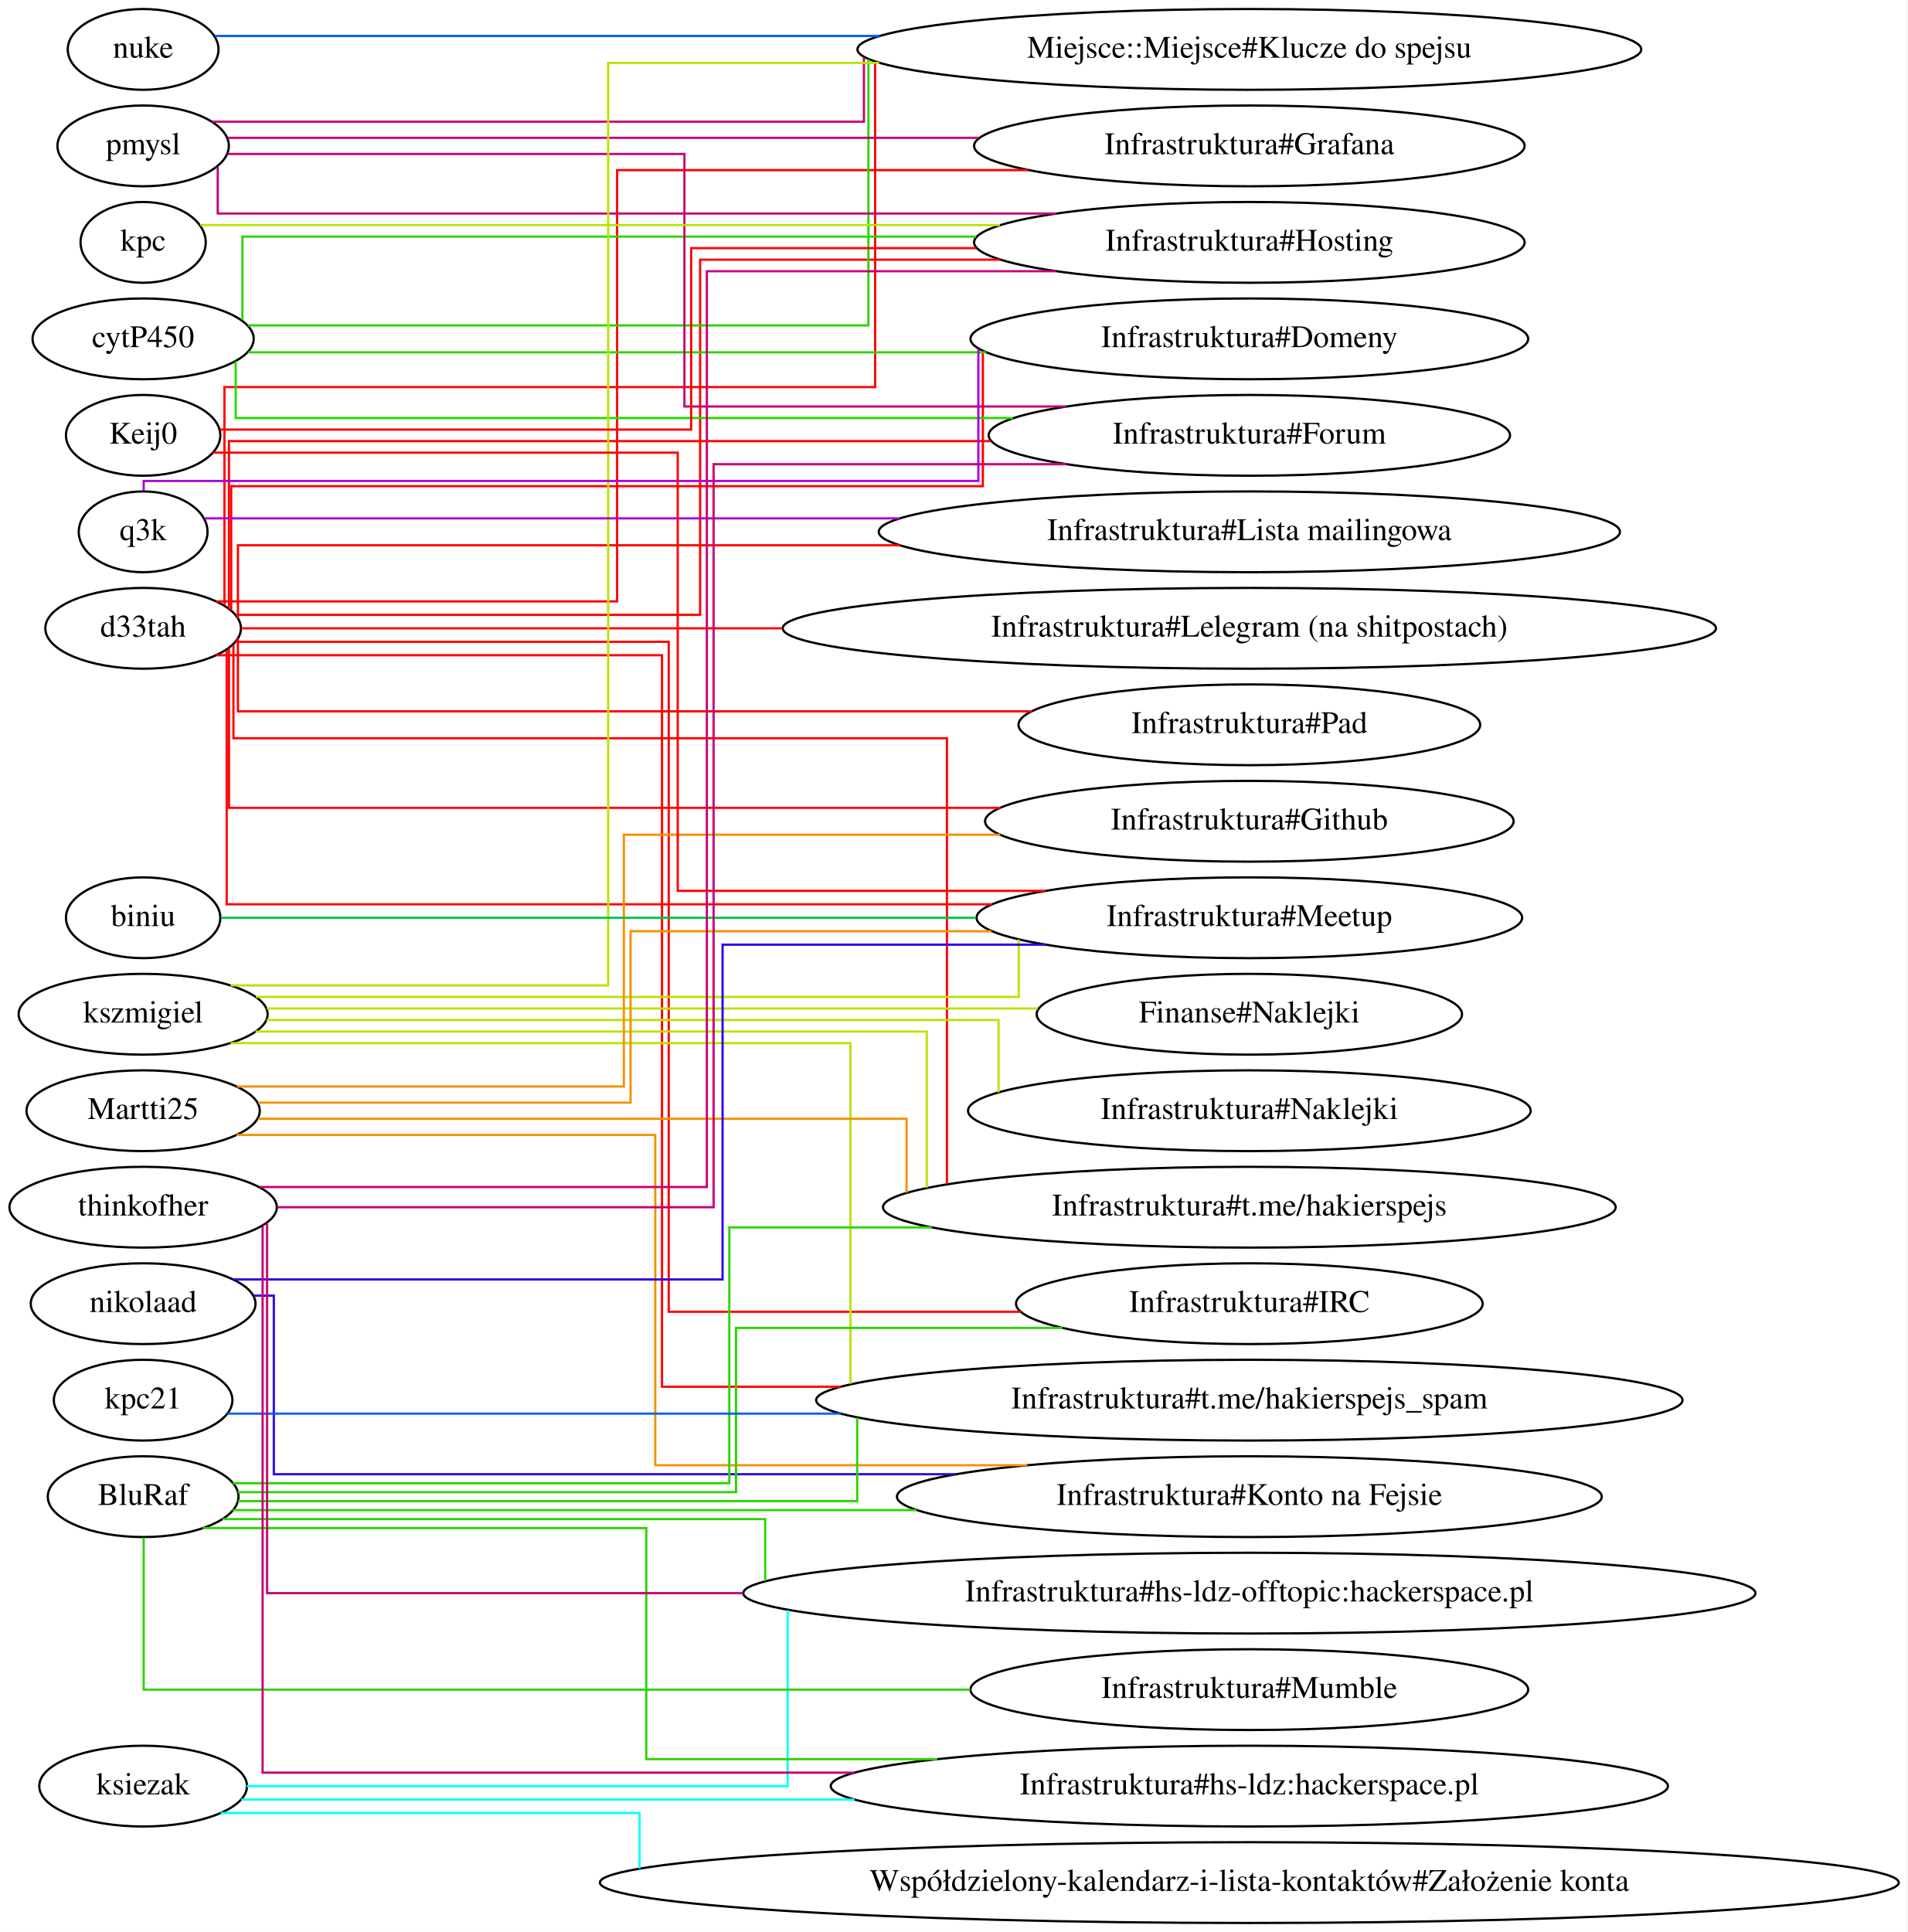
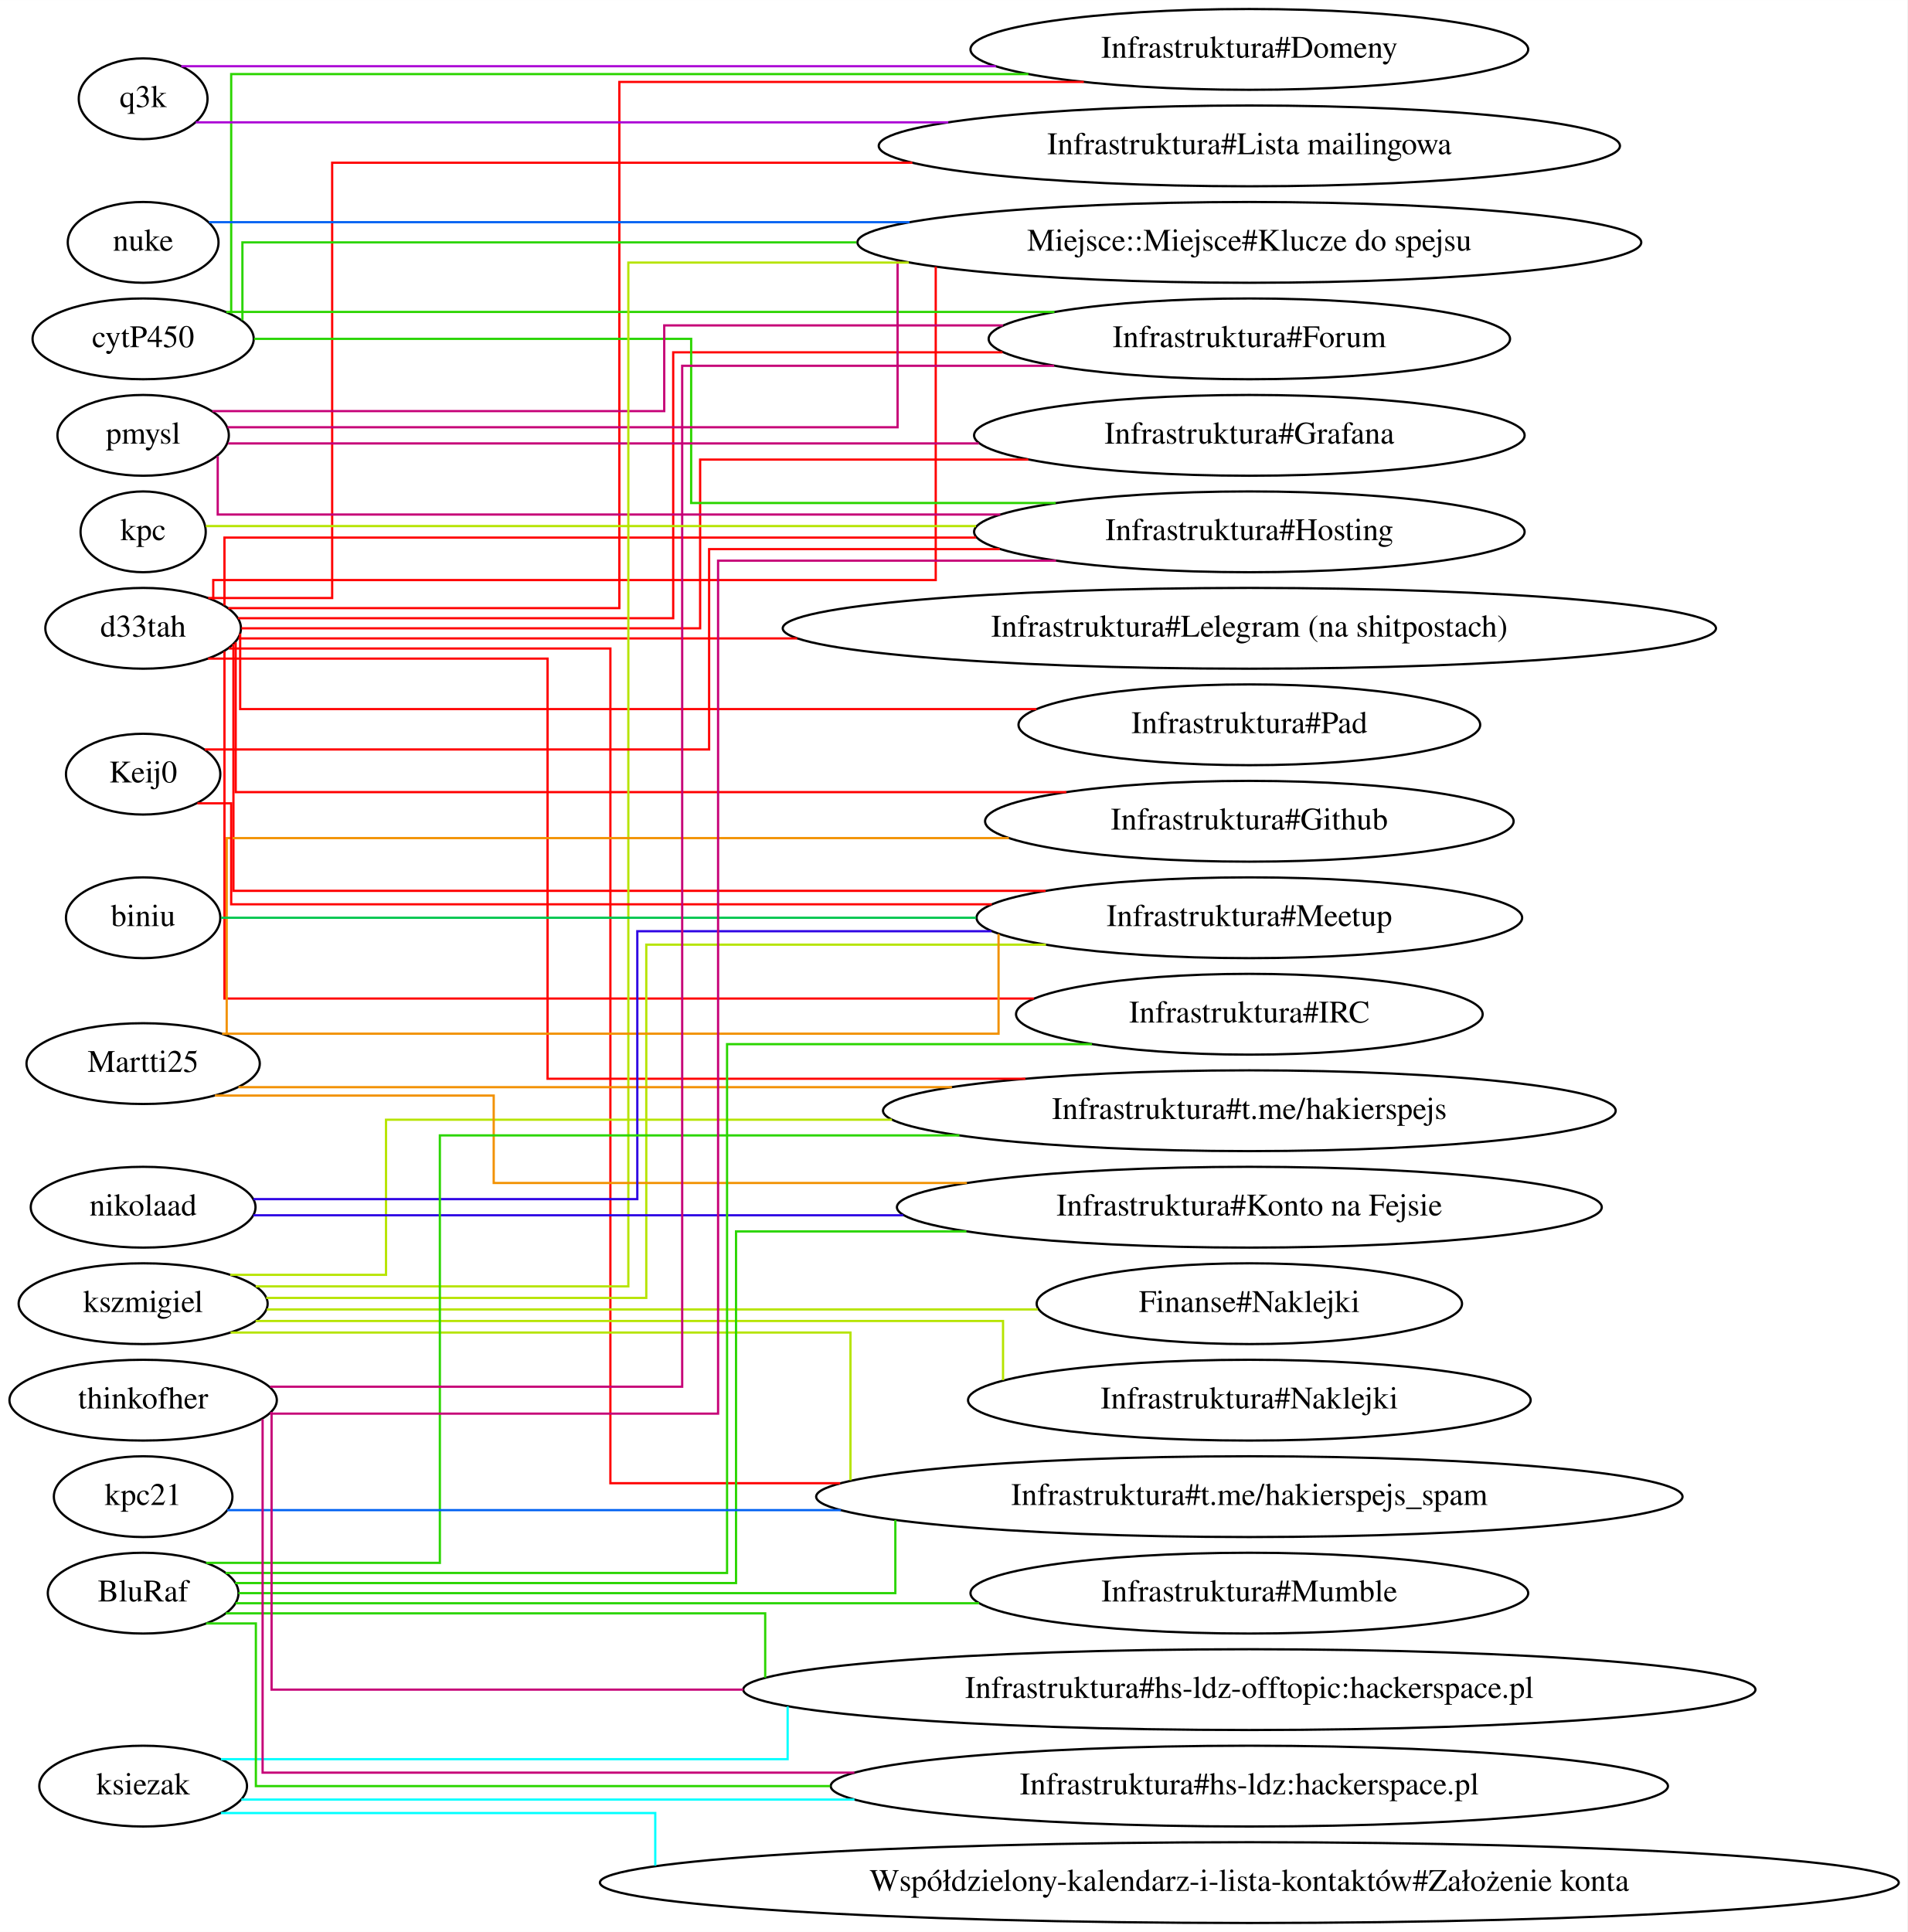
<svg xmlns="http://www.w3.org/2000/svg" width="850pt" height="861pt" viewBox="0.00 0.00 850.04 861.00">
  <g id="graph0" class="graph" transform="scale(1 1) rotate(0) translate(4 857)">
    <polygon fill="#ffffff" stroke="transparent" points="-4,4 -4,-857 846.038,-857 846.038,4 -4,4" />
    <g id="node1" class="node">
      <ellipse fill="none" stroke="#000000" cx="59.795" cy="-577" rx="43.592" ry="18" />
      <text text-anchor="middle" x="59.795" y="-573.3" font-family="Times,serif" font-size="14.00" fill="#000000">d33tah</text>
    </g>
    <g id="node2" class="node">
-       <ellipse fill="none" stroke="#000000" cx="552.814" cy="-792" rx="122.678" ry="18" />
-       <text text-anchor="middle" x="552.814" y="-788.3" font-family="Times,serif" font-size="14.00" fill="#000000">Infrastruktura#Grafana</text>
+       <ellipse fill="none" stroke="#000000" cx="552.814" cy="-749" rx="174.669" ry="18" />
+       <text text-anchor="middle" x="552.814" y="-745.3" font-family="Times,serif" font-size="14.00" fill="#000000">Miejsce::Miejsce#Klucze do spejsu</text>
    </g>
    <g id="edge1" class="edge">
-       <path fill="none" stroke="#ff0000" d="M92.338,-589C151.594,-589 271.038,-589 271.038,-589 271.038,-589 271.038,-781.2 271.038,-781.2 271.038,-781.2 373.006,-781.2 454.262,-781.2" />
+       <path fill="none" stroke="#ff0000" d="M91.038,-589.755C91.038,-594.385 91.038,-598.5 91.038,-598.5 91.038,-598.5 413.038,-598.5 413.038,-598.5 413.038,-598.5 413.038,-703.668 413.038,-738.176" />
    </g>
    <g id="node3" class="node">
-       <ellipse fill="none" stroke="#000000" cx="552.814" cy="-276" rx="103.981" ry="18" />
-       <text text-anchor="middle" x="552.814" y="-272.3" font-family="Times,serif" font-size="14.00" fill="#000000">Infrastruktura#IRC</text>
+       <ellipse fill="none" stroke="#000000" cx="552.814" cy="-706" rx="116.18" ry="18" />
+       <text text-anchor="middle" x="552.814" y="-702.3" font-family="Times,serif" font-size="14.00" fill="#000000">Infrastruktura#Forum</text>
    </g>
    <g id="edge2" class="edge">
-       <path fill="none" stroke="#ff0000" d="M100.865,-571C168.045,-571 294.038,-571 294.038,-571 294.038,-571 294.038,-272.4 294.038,-272.4 294.038,-272.4 378.495,-272.4 450.91,-272.4" />
+       <path fill="none" stroke="#ff0000" d="M102.03,-581.5C169.982,-581.5 296.038,-581.5 296.038,-581.5 296.038,-581.5 296.038,-700 296.038,-700 296.038,-700 373.107,-700 442.8,-700" />
    </g>
    <g id="node4" class="node">
-       <ellipse fill="none" stroke="#000000" cx="552.814" cy="-835" rx="174.669" ry="18" />
-       <text text-anchor="middle" x="552.814" y="-831.3" font-family="Times,serif" font-size="14.00" fill="#000000">Miejsce::Miejsce#Klucze do spejsu</text>
+       <ellipse fill="none" stroke="#000000" cx="552.814" cy="-448" rx="121.578" ry="18" />
+       <text text-anchor="middle" x="552.814" y="-444.3" font-family="Times,serif" font-size="14.00" fill="#000000">Infrastruktura#Meetup</text>
    </g>
    <g id="edge3" class="edge">
-       <path fill="none" stroke="#ff0000" d="M96.038,-587.308C96.038,-614.214 96.038,-684.5 96.038,-684.5 96.038,-684.5 386.038,-684.5 386.038,-684.5 386.038,-684.5 386.038,-801.793 386.038,-829.284" />
+       <path fill="none" stroke="#ff0000" d="M100.038,-570.032C100.038,-544.844 100.038,-460 100.038,-460 100.038,-460 329.829,-460 462.004,-460" />
    </g>
    <g id="node5" class="node">
-       <ellipse fill="none" stroke="#000000" cx="552.814" cy="-749" rx="122.678" ry="18" />
-       <text text-anchor="middle" x="552.814" y="-745.3" font-family="Times,serif" font-size="14.00" fill="#000000">Infrastruktura#Hosting</text>
+       <ellipse fill="none" stroke="#000000" cx="552.814" cy="-792" rx="165.171" ry="18" />
+       <text text-anchor="middle" x="552.814" y="-788.3" font-family="Times,serif" font-size="14.00" fill="#000000">Infrastruktura#Lista mailingowa</text>
    </g>
    <g id="edge4" class="edge">
-       <path fill="none" stroke="#ff0000" d="M101.066,-583C171.655,-583 308.038,-583 308.038,-583 308.038,-583 308.038,-741.286 308.038,-741.286 308.038,-741.286 376.866,-741.286 441.528,-741.286" />
+       <path fill="none" stroke="#ff0000" d="M88.787,-590.5C113.155,-590.5 144.038,-590.5 144.038,-590.5 144.038,-590.5 144.038,-784.5 144.038,-784.5 144.038,-784.5 286.022,-784.5 402.632,-784.5" />
    </g>
    <g id="node6" class="node">
-       <ellipse fill="none" stroke="#000000" cx="552.814" cy="-663" rx="116.18" ry="18" />
-       <text text-anchor="middle" x="552.814" y="-659.3" font-family="Times,serif" font-size="14.00" fill="#000000">Infrastruktura#Forum</text>
-     </g>
-     <g id="edge5" class="edge">
-       <path fill="none" stroke="#ff0000" d="M98.038,-585.614C98.038,-606.93 98.038,-660.429 98.038,-660.429 98.038,-660.429 302.735,-660.429 437.467,-660.429" />
-     </g>
-     <g id="node7" class="node">
      <ellipse fill="none" stroke="#000000" cx="552.814" cy="-534" rx="102.882" ry="18" />
      <text text-anchor="middle" x="552.814" y="-530.3" font-family="Times,serif" font-size="14.00" fill="#000000">Infrastruktura#Pad</text>
    </g>
+     <g id="edge5" class="edge">
+       <path fill="none" stroke="#ff0000" d="M103.038,-574.638C103.038,-566.629 103.038,-541 103.038,-541 103.038,-541 326.018,-541 457.978,-541" />
+     </g>
+     <g id="node7" class="node">
+       <ellipse fill="none" stroke="#000000" cx="552.814" cy="-835" rx="124.278" ry="18" />
+       <text text-anchor="middle" x="552.814" y="-831.3" font-family="Times,serif" font-size="14.00" fill="#000000">Infrastruktura#Domeny</text>
+     </g>
    <g id="edge6" class="edge">
-       <path fill="none" stroke="#ff0000" d="M102.038,-572.463C102.038,-562.583 102.038,-540 102.038,-540 102.038,-540 323.35,-540 455.834,-540" />
+       <path fill="none" stroke="#ff0000" d="M97.74,-586C158.788,-586 272.038,-586 272.038,-586 272.038,-586 272.038,-820.5 272.038,-820.5 272.038,-820.5 395.854,-820.5 479.043,-820.5" />
    </g>
    <g id="node8" class="node">
+       <ellipse fill="none" stroke="#000000" cx="552.814" cy="-620" rx="122.678" ry="18" />
+       <text text-anchor="middle" x="552.814" y="-616.3" font-family="Times,serif" font-size="14.00" fill="#000000">Infrastruktura#Hosting</text>
+     </g>
+     <g id="edge7" class="edge">
+       <path fill="none" stroke="#ff0000" d="M96.038,-587.202C96.038,-599.178 96.038,-617.429 96.038,-617.429 96.038,-617.429 295.693,-617.429 431.006,-617.429" />
+     </g>
+     <g id="node9" class="node">
+       <ellipse fill="none" stroke="#000000" cx="552.814" cy="-362" rx="163.271" ry="18" />
+       <text text-anchor="middle" x="552.814" y="-358.3" font-family="Times,serif" font-size="14.00" fill="#000000">Infrastruktura#t.me/hakierspejs</text>
+     </g>
+     <g id="edge8" class="edge">
+       <path fill="none" stroke="#ff0000" d="M88.754,-563.5C139.704,-563.5 240.038,-563.5 240.038,-563.5 240.038,-563.5 240.038,-376.25 240.038,-376.25 240.038,-376.25 361.454,-376.25 452.99,-376.25" />
+     </g>
+     <g id="node10" class="node">
+       <ellipse fill="none" stroke="#000000" cx="552.814" cy="-663" rx="122.678" ry="18" />
+       <text text-anchor="middle" x="552.814" y="-659.3" font-family="Times,serif" font-size="14.00" fill="#000000">Infrastruktura#Grafana</text>
+     </g>
+     <g id="edge9" class="edge">
+       <path fill="none" stroke="#ff0000" d="M103.604,-577C174.87,-577 308.038,-577 308.038,-577 308.038,-577 308.038,-652.2 308.038,-652.2 308.038,-652.2 386.296,-652.2 454.312,-652.2" />
+     </g>
+     <g id="node11" class="node">
+       <ellipse fill="none" stroke="#000000" cx="552.814" cy="-405" rx="103.981" ry="18" />
+       <text text-anchor="middle" x="552.814" y="-401.3" font-family="Times,serif" font-size="14.00" fill="#000000">Infrastruktura#IRC</text>
+     </g>
+     <g id="edge10" class="edge">
+       <path fill="none" stroke="#ff0000" d="M96.038,-566.678C96.038,-530.556 96.038,-412 96.038,-412 96.038,-412 322.803,-412 456.78,-412" />
+     </g>
+     <g id="node12" class="node">
      <ellipse fill="none" stroke="#000000" cx="552.814" cy="-577" rx="207.963" ry="18" />
      <text text-anchor="middle" x="552.814" y="-573.3" font-family="Times,serif" font-size="14.00" fill="#000000">Infrastruktura#Lelegram (na shitpostach)</text>
    </g>
-     <g id="edge7" class="edge">
-       <path fill="none" stroke="#ff0000" d="M103.547,-577C157.985,-577 254.753,-577 344.572,-577" />
-     </g>
-     <g id="node9" class="node">
-       <ellipse fill="none" stroke="#000000" cx="552.814" cy="-448" rx="121.578" ry="18" />
-       <text text-anchor="middle" x="552.814" y="-444.3" font-family="Times,serif" font-size="14.00" fill="#000000">Infrastruktura#Meetup</text>
-     </g>
-     <g id="edge8" class="edge">
-       <path fill="none" stroke="#ff0000" d="M97.038,-567.348C97.038,-538.352 97.038,-454 97.038,-454 97.038,-454 303.082,-454 438.096,-454" />
-     </g>
-     <g id="node10" class="node">
+     <g id="edge11" class="edge">
+       <path fill="none" stroke="#ff0000" d="M102.256,-572.5C157.787,-572.5 258.898,-572.5 351.284,-572.5" />
+     </g>
+     <g id="node13" class="node">
+       <ellipse fill="none" stroke="#000000" cx="552.814" cy="-190" rx="193.066" ry="18" />
+       <text text-anchor="middle" x="552.814" y="-186.3" font-family="Times,serif" font-size="14.00" fill="#000000">Infrastruktura#t.me/hakierspejs_spam</text>
+     </g>
+     <g id="edge12" class="edge">
+       <path fill="none" stroke="#ff0000" d="M97.99,-568C158.108,-568 268.038,-568 268.038,-568 268.038,-568 268.038,-196 268.038,-196 268.038,-196 314.812,-196 370.446,-196" />
+     </g>
+     <g id="node14" class="node">
      <ellipse fill="none" stroke="#000000" cx="552.814" cy="-491" rx="117.779" ry="18" />
      <text text-anchor="middle" x="552.814" y="-487.3" font-family="Times,serif" font-size="14.00" fill="#000000">Infrastruktura#Github</text>
    </g>
-     <g id="edge9" class="edge">
-       <path fill="none" stroke="#ff0000" d="M98.038,-568.133C98.038,-547.304 98.038,-497 98.038,-497 98.038,-497 307.228,-497 441.854,-497" />
-     </g>
-     <g id="node11" class="node">
-       <ellipse fill="none" stroke="#000000" cx="552.814" cy="-706" rx="124.278" ry="18" />
-       <text text-anchor="middle" x="552.814" y="-702.3" font-family="Times,serif" font-size="14.00" fill="#000000">Infrastruktura#Domeny</text>
-     </g>
-     <g id="edge10" class="edge">
-       <path fill="none" stroke="#ff0000" d="M99.038,-585.021C99.038,-602.063 99.038,-640.333 99.038,-640.333 99.038,-640.333 434.038,-640.333 434.038,-640.333 434.038,-640.333 434.038,-684.521 434.038,-700.401" />
-     </g>
-     <g id="node12" class="node">
-       <ellipse fill="none" stroke="#000000" cx="552.814" cy="-233" rx="193.066" ry="18" />
-       <text text-anchor="middle" x="552.814" y="-229.3" font-family="Times,serif" font-size="14.00" fill="#000000">Infrastruktura#t.me/hakierspejs_spam</text>
-     </g>
-     <g id="edge11" class="edge">
-       <path fill="none" stroke="#ff0000" d="M92.436,-565C156.178,-565 291.038,-565 291.038,-565 291.038,-565 291.038,-239 291.038,-239 291.038,-239 326.145,-239 370.646,-239" />
-     </g>
-     <g id="node13" class="node">
-       <ellipse fill="none" stroke="#000000" cx="552.814" cy="-319" rx="163.271" ry="18" />
-       <text text-anchor="middle" x="552.814" y="-315.3" font-family="Times,serif" font-size="14.00" fill="#000000">Infrastruktura#t.me/hakierspejs</text>
-     </g>
-     <g id="edge12" class="edge">
-       <path fill="none" stroke="#ff0000" d="M100.038,-569.77C100.038,-556.14 100.038,-528 100.038,-528 100.038,-528 418.038,-528 418.038,-528 418.038,-528 418.038,-371.536 418.038,-329.364" />
-     </g>
-     <g id="node14" class="node">
-       <ellipse fill="none" stroke="#000000" cx="552.814" cy="-620" rx="165.171" ry="18" />
-       <text text-anchor="middle" x="552.814" y="-616.3" font-family="Times,serif" font-size="14.00" fill="#000000">Infrastruktura#Lista mailingowa</text>
-     </g>
    <g id="edge13" class="edge">
-       <path fill="none" stroke="#ff0000" d="M102.038,-581.537C102.038,-591.417 102.038,-614 102.038,-614 102.038,-614 266.756,-614 397.051,-614" />
+       <path fill="none" stroke="#ff0000" d="M101.038,-570.776C101.038,-553.123 101.038,-504 101.038,-504 101.038,-504 341.133,-504 471.262,-504" />
    </g>
    <g id="node15" class="node">
      <ellipse fill="none" stroke="#000000" cx="59.795" cy="-706" rx="49.291" ry="18" />
      <text text-anchor="middle" x="59.795" y="-702.3" font-family="Times,serif" font-size="14.00" fill="#000000">cytP450</text>
    </g>
+     <g id="edge14" class="edge">
+       <path fill="none" stroke="#2bd500" d="M104.038,-714.291C104.038,-726.786 104.038,-749 104.038,-749 104.038,-749 251.76,-749 377.699,-749" />
+     </g>
+     <g id="edge15" class="edge">
+       <path fill="none" stroke="#2bd500" d="M96.851,-718C174.67,-718 356.895,-718 465.955,-718" />
+     </g>
    <g id="edge16" class="edge">
-       <path fill="none" stroke="#2bd500" d="M106.452,-712C195.968,-712 383.038,-712 383.038,-712 383.038,-712 383.038,-808.711 383.038,-830.622" />
+       <path fill="none" stroke="#2bd500" d="M99.038,-717.314C99.038,-746.849 99.038,-824 99.038,-824 99.038,-824 320.892,-824 454.351,-824" />
    </g>
    <g id="edge17" class="edge">
-       <path fill="none" stroke="#2bd500" d="M104.038,-714.359C104.038,-727.515 104.038,-751.571 104.038,-751.571 104.038,-751.571 298.173,-751.571 431.073,-751.571" />
-     </g>
-     <g id="edge14" class="edge">
-       <path fill="none" stroke="#2bd500" d="M101.038,-695.983C101.038,-685.551 101.038,-670.714 101.038,-670.714 101.038,-670.714 313.966,-670.714 447.463,-670.714" />
-     </g>
-     <g id="edge15" class="edge">
-       <path fill="none" stroke="#2bd500" d="M106.621,-700C181.494,-700 330.42,-700 435.576,-700" />
+       <path fill="none" stroke="#2bd500" d="M109.221,-706C180.59,-706 304.038,-706 304.038,-706 304.038,-706 304.038,-632.857 304.038,-632.857 304.038,-632.857 394.65,-632.857 466.502,-632.857" />
    </g>
    <g id="node16" class="node">
-       <ellipse fill="none" stroke="#000000" cx="59.795" cy="-835" rx="33.595" ry="18" />
-       <text text-anchor="middle" x="59.795" y="-831.3" font-family="Times,serif" font-size="14.00" fill="#000000">nuke</text>
+       <ellipse fill="none" stroke="#000000" cx="59.795" cy="-749" rx="33.595" ry="18" />
+       <text text-anchor="middle" x="59.795" y="-745.3" font-family="Times,serif" font-size="14.00" fill="#000000">nuke</text>
    </g>
    <g id="edge18" class="edge">
-       <path fill="none" stroke="#0061f2" d="M91.763,-841C150.869,-841 280.969,-841 387.945,-841" />
+       <path fill="none" stroke="#0061f2" d="M89.159,-758C149.38,-758 290.525,-758 401.378,-758" />
    </g>
    <g id="node17" class="node">
-       <ellipse fill="none" stroke="#000000" cx="59.795" cy="-792" rx="38.194" ry="18" />
-       <text text-anchor="middle" x="59.795" y="-788.3" font-family="Times,serif" font-size="14.00" fill="#000000">pmysl</text>
+       <ellipse fill="none" stroke="#000000" cx="59.795" cy="-663" rx="38.194" ry="18" />
+       <text text-anchor="middle" x="59.795" y="-659.3" font-family="Times,serif" font-size="14.00" fill="#000000">pmysl</text>
+     </g>
+     <g id="edge19" class="edge">
+       <path fill="none" stroke="#c60077" d="M97.387,-666.6C185.129,-666.6 396.038,-666.6 396.038,-666.6 396.038,-666.6 396.038,-719.956 396.038,-740.798" />
    </g>
    <g id="edge20" class="edge">
-       <path fill="none" stroke="#c60077" d="M97.662,-795.6C168.294,-795.6 322.871,-795.6 432.235,-795.6" />
+       <path fill="none" stroke="#c60077" d="M90.635,-673.8C153.81,-673.8 292.038,-673.8 292.038,-673.8 292.038,-673.8 292.038,-712 292.038,-712 292.038,-712 371.709,-712 442.977,-712" />
    </g>
    <g id="edge21" class="edge">
-       <path fill="none" stroke="#c60077" d="M90.597,-802.8C171.001,-802.8 381.038,-802.8 381.038,-802.8 381.038,-802.8 381.038,-823.247 381.038,-831.554" />
+       <path fill="none" stroke="#c60077" d="M93.038,-653.729C93.038,-643.274 93.038,-627.714 93.038,-627.714 93.038,-627.714 305.748,-627.714 441.808,-627.714" />
    </g>
    <g id="edge22" class="edge">
-       <path fill="none" stroke="#c60077" d="M93.038,-782.792C93.038,-773.928 93.038,-761.857 93.038,-761.857 93.038,-761.857 333.472,-761.857 466.603,-761.857" />
-     </g>
-     <g id="edge19" class="edge">
-       <path fill="none" stroke="#c60077" d="M97.489,-788.4C165.339,-788.4 301.038,-788.4 301.038,-788.4 301.038,-788.4 301.038,-675.857 301.038,-675.857 301.038,-675.857 397.553,-675.857 471.069,-675.857" />
+       <path fill="none" stroke="#c60077" d="M97.662,-659.4C168.294,-659.4 322.871,-659.4 432.235,-659.4" />
    </g>
    <g id="node18" class="node">
-       <ellipse fill="none" stroke="#000000" cx="59.795" cy="-405" rx="55.491" ry="18" />
-       <text text-anchor="middle" x="59.795" y="-401.3" font-family="Times,serif" font-size="14.00" fill="#000000">kszmigiel</text>
+       <ellipse fill="none" stroke="#000000" cx="59.795" cy="-276" rx="55.491" ry="18" />
+       <text text-anchor="middle" x="59.795" y="-272.3" font-family="Times,serif" font-size="14.00" fill="#000000">kszmigiel</text>
    </g>
    <g id="edge23" class="edge">
-       <path fill="none" stroke="#b6e400" d="M98.776,-417.857C158.809,-417.857 267.038,-417.857 267.038,-417.857 267.038,-417.857 267.038,-829 267.038,-829 267.038,-829 324.456,-829 387.818,-829" />
+       <path fill="none" stroke="#b6e400" d="M109.949,-283.714C173.829,-283.714 276.038,-283.714 276.038,-283.714 276.038,-283.714 276.038,-740 276.038,-740 276.038,-740 336.6,-740 401.065,-740" />
+     </g>
+     <g id="edge25" class="edge">
+       <path fill="none" stroke="#b6e400" d="M114.651,-278.571C181.038,-278.571 284.038,-278.571 284.038,-278.571 284.038,-278.571 284.038,-436 284.038,-436 284.038,-436 384.165,-436 462.193,-436" />
+     </g>
+     <g id="edge27" class="edge">
+       <path fill="none" stroke="#b6e400" d="M98.567,-288.857C129.627,-288.857 168.038,-288.857 168.038,-288.857 168.038,-288.857 168.038,-358 168.038,-358 168.038,-358 287.679,-358 393.533,-358" />
+     </g>
+     <g id="edge28" class="edge">
+       <path fill="none" stroke="#b6e400" d="M98.766,-263.143C183.109,-263.143 375.038,-263.143 375.038,-263.143 375.038,-263.143 375.038,-215.781 375.038,-197.281" />
+     </g>
+     <g id="node19" class="node">
+       <ellipse fill="none" stroke="#000000" cx="552.814" cy="-233" rx="125.378" ry="18" />
+       <text text-anchor="middle" x="552.814" y="-229.3" font-family="Times,serif" font-size="14.00" fill="#000000">Infrastruktura#Naklejki</text>
+     </g>
+     <g id="edge24" class="edge">
+       <path fill="none" stroke="#b6e400" d="M109.897,-268.286C213.78,-268.286 443.038,-268.286 443.038,-268.286 443.038,-268.286 443.038,-252.357 443.038,-241.904" />
+     </g>
+     <g id="node20" class="node">
+       <ellipse fill="none" stroke="#000000" cx="552.814" cy="-276" rx="94.783" ry="18" />
+       <text text-anchor="middle" x="552.814" y="-272.3" font-family="Times,serif" font-size="14.00" fill="#000000">Finanse#Naklejki</text>
    </g>
    <g id="edge26" class="edge">
-       <path fill="none" stroke="#b6e400" d="M110.013,-412.714C215.412,-412.714 450.038,-412.714 450.038,-412.714 450.038,-412.714 450.038,-427.911 450.038,-438.358" />
-     </g>
-     <g id="edge27" class="edge">
-       <path fill="none" stroke="#b6e400" d="M98.766,-392.143C183.109,-392.143 375.038,-392.143 375.038,-392.143 375.038,-392.143 375.038,-271.385 375.038,-240.252" />
-     </g>
-     <g id="edge28" class="edge">
-       <path fill="none" stroke="#b6e400" d="M109.833,-397.286C206.402,-397.286 409.038,-397.286 409.038,-397.286 409.038,-397.286 409.038,-348.06 409.038,-327.677" />
-     </g>
-     <g id="node19" class="node">
-       <ellipse fill="none" stroke="#000000" cx="552.814" cy="-362" rx="125.378" ry="18" />
-       <text text-anchor="middle" x="552.814" y="-358.3" font-family="Times,serif" font-size="14.00" fill="#000000">Infrastruktura#Naklejki</text>
-     </g>
-     <g id="edge24" class="edge">
-       <path fill="none" stroke="#b6e400" d="M114.824,-402.429C220.402,-402.429 441.038,-402.429 441.038,-402.429 441.038,-402.429 441.038,-381.995 441.038,-370.181" />
-     </g>
-     <g id="node20" class="node">
-       <ellipse fill="none" stroke="#000000" cx="552.814" cy="-405" rx="94.783" ry="18" />
-       <text text-anchor="middle" x="552.814" y="-401.3" font-family="Times,serif" font-size="14.00" fill="#000000">Finanse#Naklejki</text>
-     </g>
-     <g id="edge25" class="edge">
-       <path fill="none" stroke="#b6e400" d="M114.915,-407.571C198.086,-407.571 356.736,-407.571 458.512,-407.571" />
+       <path fill="none" stroke="#b6e400" d="M114.915,-273.429C198.086,-273.429 356.736,-273.429 458.512,-273.429" />
    </g>
    <g id="node21" class="node">
      <ellipse fill="none" stroke="#000000" cx="59.795" cy="-61" rx="46.292" ry="18" />
      <text text-anchor="middle" x="59.795" y="-57.3" font-family="Times,serif" font-size="14.00" fill="#000000">ksiezak</text>
    </g>
    <g id="node22" class="node">
+       <ellipse fill="none" stroke="#000000" cx="552.814" cy="-18" rx="289.449" ry="18" />
+       <text text-anchor="middle" x="552.814" y="-14.3" font-family="Times,serif" font-size="14.00" fill="#000000">Współdzielony-kalendarz-i-lista-kontaktów#Założenie konta</text>
+     </g>
+     <g id="edge29" class="edge">
+       <path fill="none" stroke="#00ffff" d="M94.46,-49C158.31,-49 288.038,-49 288.038,-49 288.038,-49 288.038,-34.679 288.038,-25.504" />
+     </g>
+     <g id="node23" class="node">
+       <ellipse fill="none" stroke="#000000" cx="552.814" cy="-104" rx="225.56" ry="18" />
+       <text text-anchor="middle" x="552.814" y="-100.3" font-family="Times,serif" font-size="14.00" fill="#000000">Infrastruktura#hs-ldz-offtopic:hackerspace.pl</text>
+     </g>
+     <g id="edge30" class="edge">
+       <path fill="none" stroke="#00ffff" d="M94.443,-73C170.841,-73 347.038,-73 347.038,-73 347.038,-73 347.038,-87.321 347.038,-96.496" />
+     </g>
+     <g id="node24" class="node">
      <ellipse fill="none" stroke="#000000" cx="552.814" cy="-61" rx="186.567" ry="18" />
      <text text-anchor="middle" x="552.814" y="-57.3" font-family="Times,serif" font-size="14.00" fill="#000000">Infrastruktura#hs-ldz:hackerspace.pl</text>
    </g>
-     <g id="edge29" class="edge">
+     <g id="edge31" class="edge">
      <path fill="none" stroke="#00ffff" d="M103.547,-55C164.584,-55 278.833,-55 376.84,-55" />
    </g>
-     <g id="node23" class="node">
-       <ellipse fill="none" stroke="#000000" cx="552.814" cy="-147" rx="225.56" ry="18" />
-       <text text-anchor="middle" x="552.814" y="-143.3" font-family="Times,serif" font-size="14.00" fill="#000000">Infrastruktura#hs-ldz-offtopic:hackerspace.pl</text>
-     </g>
-     <g id="edge30" class="edge">
-       <path fill="none" stroke="#00ffff" d="M105.945,-61C187.142,-61 347.038,-61 347.038,-61 347.038,-61 347.038,-118.321 347.038,-139.368" />
-     </g>
-     <g id="node24" class="node">
-       <ellipse fill="none" stroke="#000000" cx="552.814" cy="-18" rx="289.449" ry="18" />
-       <text text-anchor="middle" x="552.814" y="-14.3" font-family="Times,serif" font-size="14.00" fill="#000000">Współdzielony-kalendarz-i-lista-kontaktów#Założenie konta</text>
-     </g>
-     <g id="edge31" class="edge">
-       <path fill="none" stroke="#00ffff" d="M94.364,-49C156.589,-49 281.038,-49 281.038,-49 281.038,-49 281.038,-33.332 281.038,-24.273" />
-     </g>
    <g id="node25" class="node">
-       <ellipse fill="none" stroke="#000000" cx="59.795" cy="-620" rx="28.695" ry="18" />
-       <text text-anchor="middle" x="59.795" y="-616.3" font-family="Times,serif" font-size="14.00" fill="#000000">q3k</text>
+       <ellipse fill="none" stroke="#000000" cx="59.795" cy="-813" rx="28.695" ry="18" />
+       <text text-anchor="middle" x="59.795" y="-809.3" font-family="Times,serif" font-size="14.00" fill="#000000">q3k</text>
+     </g>
+     <g id="edge33" class="edge">
+       <path fill="none" stroke="#ab00d5" d="M83.242,-802.5C142.518,-802.5 301.936,-802.5 418.633,-802.5" />
    </g>
    <g id="edge32" class="edge">
-       <path fill="none" stroke="#ab00d5" d="M60.038,-638.296C60.038,-640.874 60.038,-642.667 60.038,-642.667 60.038,-642.667 432.038,-642.667 432.038,-642.667 432.038,-642.667 432.038,-686.923 432.038,-701.445" />
-     </g>
-     <g id="edge33" class="edge">
-       <path fill="none" stroke="#ab00d5" d="M87.004,-626C145.192,-626 285.503,-626 397.025,-626" />
+       <path fill="none" stroke="#ab00d5" d="M76.766,-827.5C133.192,-827.5 317.839,-827.5 439.891,-827.5" />
    </g>
    <g id="node26" class="node">
-       <ellipse fill="none" stroke="#000000" cx="59.795" cy="-362" rx="51.991" ry="18" />
-       <text text-anchor="middle" x="59.795" y="-358.3" font-family="Times,serif" font-size="14.00" fill="#000000">Martti25</text>
+       <ellipse fill="none" stroke="#000000" cx="59.795" cy="-383" rx="51.991" ry="18" />
+       <text text-anchor="middle" x="59.795" y="-379.3" font-family="Times,serif" font-size="14.00" fill="#000000">Martti25</text>
+     </g>
+     <g id="edge35" class="edge">
+       <path fill="none" stroke="#f29100" d="M94.978,-396.333C189.358,-396.333 441.038,-396.333 441.038,-396.333 441.038,-396.333 441.038,-426.619 441.038,-440.816" />
+     </g>
+     <g id="edge36" class="edge">
+       <path fill="none" stroke="#f29100" d="M102.256,-372.5C172.152,-372.5 314.258,-372.5 420.287,-372.5" />
+     </g>
+     <g id="edge37" class="edge">
+       <path fill="none" stroke="#f29100" d="M97.038,-395.728C97.038,-422.772 97.038,-483.5 97.038,-483.5 97.038,-483.5 310.936,-483.5 445.667,-483.5" />
+     </g>
+     <g id="node27" class="node">
+       <ellipse fill="none" stroke="#000000" cx="552.814" cy="-319" rx="157.072" ry="18" />
+       <text text-anchor="middle" x="552.814" y="-315.3" font-family="Times,serif" font-size="14.00" fill="#000000">Infrastruktura#Konto na Fejsie</text>
    </g>
    <g id="edge34" class="edge">
-       <path fill="none" stroke="#f29100" d="M111.003,-365.6C175.23,-365.6 277.038,-365.6 277.038,-365.6 277.038,-365.6 277.038,-442 277.038,-442 277.038,-442 362.187,-442 437.857,-442" />
-     </g>
-     <g id="edge35" class="edge">
-       <path fill="none" stroke="#f29100" d="M101.612,-372.8C163.96,-372.8 274.038,-372.8 274.038,-372.8 274.038,-372.8 274.038,-485 274.038,-485 274.038,-485 364.092,-485 441.833,-485" />
-     </g>
-     <g id="edge36" class="edge">
-       <path fill="none" stroke="#f29100" d="M111.101,-358.4C206.151,-358.4 400.038,-358.4 400.038,-358.4 400.038,-358.4 400.038,-336.697 400.038,-325.506" />
-     </g>
-     <g id="node27" class="node">
-       <ellipse fill="none" stroke="#000000" cx="552.814" cy="-190" rx="157.072" ry="18" />
-       <text text-anchor="middle" x="552.814" y="-186.3" font-family="Times,serif" font-size="14.00" fill="#000000">Infrastruktura#Konto na Fejsie</text>
-     </g>
-     <g id="edge37" class="edge">
-       <path fill="none" stroke="#f29100" d="M101.393,-351.2C167.226,-351.2 288.038,-351.2 288.038,-351.2 288.038,-351.2 288.038,-204 288.038,-204 288.038,-204 378.639,-204 453.844,-204" />
+       <path fill="none" stroke="#f29100" d="M91.79,-368.75C137.501,-368.75 216.038,-368.75 216.038,-368.75 216.038,-368.75 216.038,-329.8 216.038,-329.8 216.038,-329.8 331.276,-329.8 426.932,-329.8" />
    </g>
    <g id="node28" class="node">
      <ellipse fill="none" stroke="#000000" cx="59.795" cy="-448" rx="34.394" ry="18" />
      <text text-anchor="middle" x="59.795" y="-444.3" font-family="Times,serif" font-size="14.00" fill="#000000">biniu</text>
    </g>
    <g id="edge38" class="edge">
      <path fill="none" stroke="#00c64f" d="M94.463,-448C163.286,-448 320.086,-448 431.067,-448" />
    </g>
    <g id="node29" class="node">
-       <ellipse fill="none" stroke="#000000" cx="59.795" cy="-276" rx="50.091" ry="18" />
-       <text text-anchor="middle" x="59.795" y="-272.3" font-family="Times,serif" font-size="14.00" fill="#000000">nikolaad</text>
+       <ellipse fill="none" stroke="#000000" cx="59.795" cy="-319" rx="50.091" ry="18" />
+       <text text-anchor="middle" x="59.795" y="-315.3" font-family="Times,serif" font-size="14.00" fill="#000000">nikolaad</text>
+     </g>
+     <g id="edge40" class="edge">
+       <path fill="none" stroke="#2e00e4" d="M108.948,-322.6C173.858,-322.6 280.038,-322.6 280.038,-322.6 280.038,-322.6 280.038,-442 280.038,-442 280.038,-442 363.375,-442 437.923,-442" />
    </g>
    <g id="edge39" class="edge">
-       <path fill="none" stroke="#2e00e4" d="M99.862,-286.8C172.398,-286.8 318.038,-286.8 318.038,-286.8 318.038,-286.8 318.038,-436 318.038,-436 318.038,-436 395.978,-436 462.043,-436" />
-     </g>
-     <g id="edge40" class="edge">
-       <path fill="none" stroke="#2e00e4" d="M108.938,-279.6C114.398,-279.6 118.038,-279.6 118.038,-279.6 118.038,-279.6 118.038,-200 118.038,-200 118.038,-200 293.76,-200 421.777,-200" />
+       <path fill="none" stroke="#2e00e4" d="M108.87,-315.4C175.849,-315.4 298.95,-315.4 398.563,-315.4" />
    </g>
    <g id="node30" class="node">
-       <ellipse fill="none" stroke="#000000" cx="59.795" cy="-663" rx="34.394" ry="18" />
-       <text text-anchor="middle" x="59.795" y="-659.3" font-family="Times,serif" font-size="14.00" fill="#000000">Keij0</text>
+       <ellipse fill="none" stroke="#000000" cx="59.795" cy="-512" rx="34.394" ry="18" />
+       <text text-anchor="middle" x="59.795" y="-508.3" font-family="Times,serif" font-size="14.00" fill="#000000">Keij0</text>
+     </g>
+     <g id="edge41" class="edge">
+       <path fill="none" stroke="#ff0000" d="M83.978,-499C92.054,-499 99.038,-499 99.038,-499 99.038,-499 99.038,-454 99.038,-454 99.038,-454 303.582,-454 438.014,-454" />
    </g>
    <g id="edge42" class="edge">
-       <path fill="none" stroke="#ff0000" d="M94.013,-665.571C161.232,-665.571 304.038,-665.571 304.038,-665.571 304.038,-665.571 304.038,-746.429 304.038,-746.429 304.038,-746.429 367.944,-746.429 430.977,-746.429" />
-     </g>
-     <g id="edge41" class="edge">
-       <path fill="none" stroke="#ff0000" d="M90.941,-655.286C155.52,-655.286 298.038,-655.286 298.038,-655.286 298.038,-655.286 298.038,-460 298.038,-460 298.038,-460 388.745,-460 461.913,-460" />
+       <path fill="none" stroke="#ff0000" d="M87.269,-523C152.645,-523 312.038,-523 312.038,-523 312.038,-523 312.038,-612.286 312.038,-612.286 312.038,-612.286 378.501,-612.286 441.588,-612.286" />
    </g>
    <g id="node31" class="node">
-       <ellipse fill="none" stroke="#000000" cx="59.795" cy="-190" rx="42.494" ry="18" />
-       <text text-anchor="middle" x="59.795" y="-186.3" font-family="Times,serif" font-size="14.00" fill="#000000">BluRaf</text>
+       <ellipse fill="none" stroke="#000000" cx="59.795" cy="-147" rx="42.494" ry="18" />
+       <text text-anchor="middle" x="59.795" y="-143.3" font-family="Times,serif" font-size="14.00" fill="#000000">BluRaf</text>
+     </g>
+     <g id="edge47" class="edge">
+       <path fill="none" stroke="#2bd500" d="M87.84,-160.5C126.659,-160.5 192.038,-160.5 192.038,-160.5 192.038,-160.5 192.038,-351 192.038,-351 192.038,-351 320.064,-351 423.584,-351" />
+     </g>
+     <g id="edge48" class="edge">
+       <path fill="none" stroke="#2bd500" d="M96.529,-156C168.266,-156 320.038,-156 320.038,-156 320.038,-156 320.038,-391.667 320.038,-391.667 320.038,-391.667 414.119,-391.667 482.658,-391.667" />
+     </g>
+     <g id="edge49" class="edge">
+       <path fill="none" stroke="#2bd500" d="M102.254,-147C192.463,-147 395.038,-147 395.038,-147 395.038,-147 395.038,-166.865 395.038,-179.591" />
+     </g>
+     <g id="edge43" class="edge">
+       <path fill="none" stroke="#2bd500" d="M96.611,-138C172.026,-138 337.038,-138 337.038,-138 337.038,-138 337.038,-118.875 337.038,-109.312" />
    </g>
    <g id="edge44" class="edge">
-       <path fill="none" stroke="#2bd500" d="M101.957,-192C176.56,-192 324.038,-192 324.038,-192 324.038,-192 324.038,-265.2 324.038,-265.2 324.038,-265.2 404.161,-265.2 469.573,-265.2" />
-     </g>
-     <g id="edge48" class="edge">
-       <path fill="none" stroke="#2bd500" d="M102.055,-188C188.623,-188 378.038,-188 378.038,-188 378.038,-188 378.038,-212.269 378.038,-225.162" />
-     </g>
-     <g id="edge49" class="edge">
-       <path fill="none" stroke="#2bd500" d="M99.756,-196C172.938,-196 321.038,-196 321.038,-196 321.038,-196 321.038,-310 321.038,-310 321.038,-310 363.057,-310 411.312,-310" />
+       <path fill="none" stroke="#2bd500" d="M87.854,-133.5C99.363,-133.5 110.038,-133.5 110.038,-133.5 110.038,-133.5 110.038,-61 110.038,-61 110.038,-61 245.074,-61 366,-61" />
+     </g>
+     <g id="edge46" class="edge">
+       <path fill="none" stroke="#2bd500" d="M100.793,-151.5C175.014,-151.5 324.038,-151.5 324.038,-151.5 324.038,-151.5 324.038,-308.2 324.038,-308.2 324.038,-308.2 373.68,-308.2 426.715,-308.2" />
+     </g>
+     <g id="node32" class="node">
+       <ellipse fill="none" stroke="#000000" cx="552.814" cy="-147" rx="124.278" ry="18" />
+       <text text-anchor="middle" x="552.814" y="-143.3" font-family="Times,serif" font-size="14.00" fill="#000000">Infrastruktura#Mumble</text>
    </g>
    <g id="edge45" class="edge">
-       <path fill="none" stroke="#2bd500" d="M86.399,-176C145.799,-176 284.038,-176 284.038,-176 284.038,-176 284.038,-73 284.038,-73 284.038,-73 348.119,-73 413.702,-73" />
-     </g>
-     <g id="edge46" class="edge">
-       <path fill="none" stroke="#2bd500" d="M95.189,-180C169.931,-180 337.038,-180 337.038,-180 337.038,-180 337.038,-161.822 337.038,-152.449" />
-     </g>
-     <g id="edge43" class="edge">
-       <path fill="none" stroke="#2bd500" d="M99.723,-184C165.343,-184 299.213,-184 404.507,-184" />
-     </g>
-     <g id="node32" class="node">
-       <ellipse fill="none" stroke="#000000" cx="552.814" cy="-104" rx="124.278" ry="18" />
-       <text text-anchor="middle" x="552.814" y="-100.3" font-family="Times,serif" font-size="14.00" fill="#000000">Infrastruktura#Mumble</text>
-     </g>
-     <g id="edge47" class="edge">
-       <path fill="none" stroke="#2bd500" d="M60.038,-171.762C60.038,-146.517 60.038,-104 60.038,-104 60.038,-104 282.485,-104 428.466,-104" />
+       <path fill="none" stroke="#2bd500" d="M100.981,-142.5C173.072,-142.5 324.688,-142.5 432.379,-142.5" />
    </g>
    <g id="node33" class="node">
-       <ellipse fill="none" stroke="#000000" cx="59.795" cy="-233" rx="39.794" ry="18" />
-       <text text-anchor="middle" x="59.795" y="-229.3" font-family="Times,serif" font-size="14.00" fill="#000000">kpc21</text>
+       <ellipse fill="none" stroke="#000000" cx="59.795" cy="-190" rx="39.794" ry="18" />
+       <text text-anchor="middle" x="59.795" y="-186.3" font-family="Times,serif" font-size="14.00" fill="#000000">kpc21</text>
    </g>
    <g id="edge50" class="edge">
-       <path fill="none" stroke="#0061f2" d="M97.256,-227C155.288,-227 270.678,-227 370.8,-227" />
+       <path fill="none" stroke="#0061f2" d="M97.256,-184C155.288,-184 270.678,-184 370.8,-184" />
    </g>
    <g id="node34" class="node">
-       <ellipse fill="none" stroke="#000000" cx="59.795" cy="-319" rx="59.59" ry="18" />
-       <text text-anchor="middle" x="59.795" y="-315.3" font-family="Times,serif" font-size="14.00" fill="#000000">thinkofher</text>
+       <ellipse fill="none" stroke="#000000" cx="59.795" cy="-233" rx="59.59" ry="18" />
+       <text text-anchor="middle" x="59.795" y="-229.3" font-family="Times,serif" font-size="14.00" fill="#000000">thinkofher</text>
+     </g>
+     <g id="edge51" class="edge">
+       <path fill="none" stroke="#c60077" d="M116.425,-239C187.451,-239 300.038,-239 300.038,-239 300.038,-239 300.038,-694 300.038,-694 300.038,-694 392.704,-694 465.823,-694" />
    </g>
    <g id="edge52" class="edge">
-       <path fill="none" stroke="#c60077" d="M111.853,-328C185.443,-328 311.038,-328 311.038,-328 311.038,-328 311.038,-736.143 311.038,-736.143 311.038,-736.143 397.117,-736.143 466.551,-736.143" />
-     </g>
-     <g id="edge51" class="edge">
-       <path fill="none" stroke="#c60077" d="M119.725,-319C194.89,-319 314.038,-319 314.038,-319 314.038,-319 314.038,-650.143 314.038,-650.143 314.038,-650.143 402.137,-650.143 471.308,-650.143" />
+       <path fill="none" stroke="#c60077" d="M116.346,-227C191.806,-227 316.038,-227 316.038,-227 316.038,-227 316.038,-607.143 316.038,-607.143 316.038,-607.143 398.962,-607.143 466.663,-607.143" />
    </g>
    <g id="edge53" class="edge">
-       <path fill="none" stroke="#c60077" d="M113.038,-310.615C113.038,-266.89 113.038,-67 113.038,-67 113.038,-67 254.369,-67 376.791,-67" />
+       <path fill="none" stroke="#c60077" d="M117.038,-227.783C117.038,-203.649 117.038,-104 117.038,-104 117.038,-104 220.935,-104 327.267,-104" />
    </g>
    <g id="edge54" class="edge">
-       <path fill="none" stroke="#c60077" d="M115.038,-312.044C115.038,-279.866 115.038,-147 115.038,-147 115.038,-147 220.039,-147 327.193,-147" />
+       <path fill="none" stroke="#c60077" d="M113.038,-224.54C113.038,-190.712 113.038,-67 113.038,-67 113.038,-67 254.369,-67 376.791,-67" />
    </g>
    <g id="node35" class="node">
-       <ellipse fill="none" stroke="#000000" cx="59.795" cy="-749" rx="27.895" ry="18" />
-       <text text-anchor="middle" x="59.795" y="-745.3" font-family="Times,serif" font-size="14.00" fill="#000000">kpc</text>
+       <ellipse fill="none" stroke="#000000" cx="59.795" cy="-620" rx="27.895" ry="18" />
+       <text text-anchor="middle" x="59.795" y="-616.3" font-family="Times,serif" font-size="14.00" fill="#000000">kpc</text>
    </g>
    <g id="edge55" class="edge">
-       <path fill="none" stroke="#b6e400" d="M85.263,-756.714C150.234,-756.714 325.223,-756.714 441.715,-756.714" />
+       <path fill="none" stroke="#b6e400" d="M87.714,-622.571C152.491,-622.571 316.219,-622.571 430.993,-622.571" />
    </g>
  </g>
</svg>
